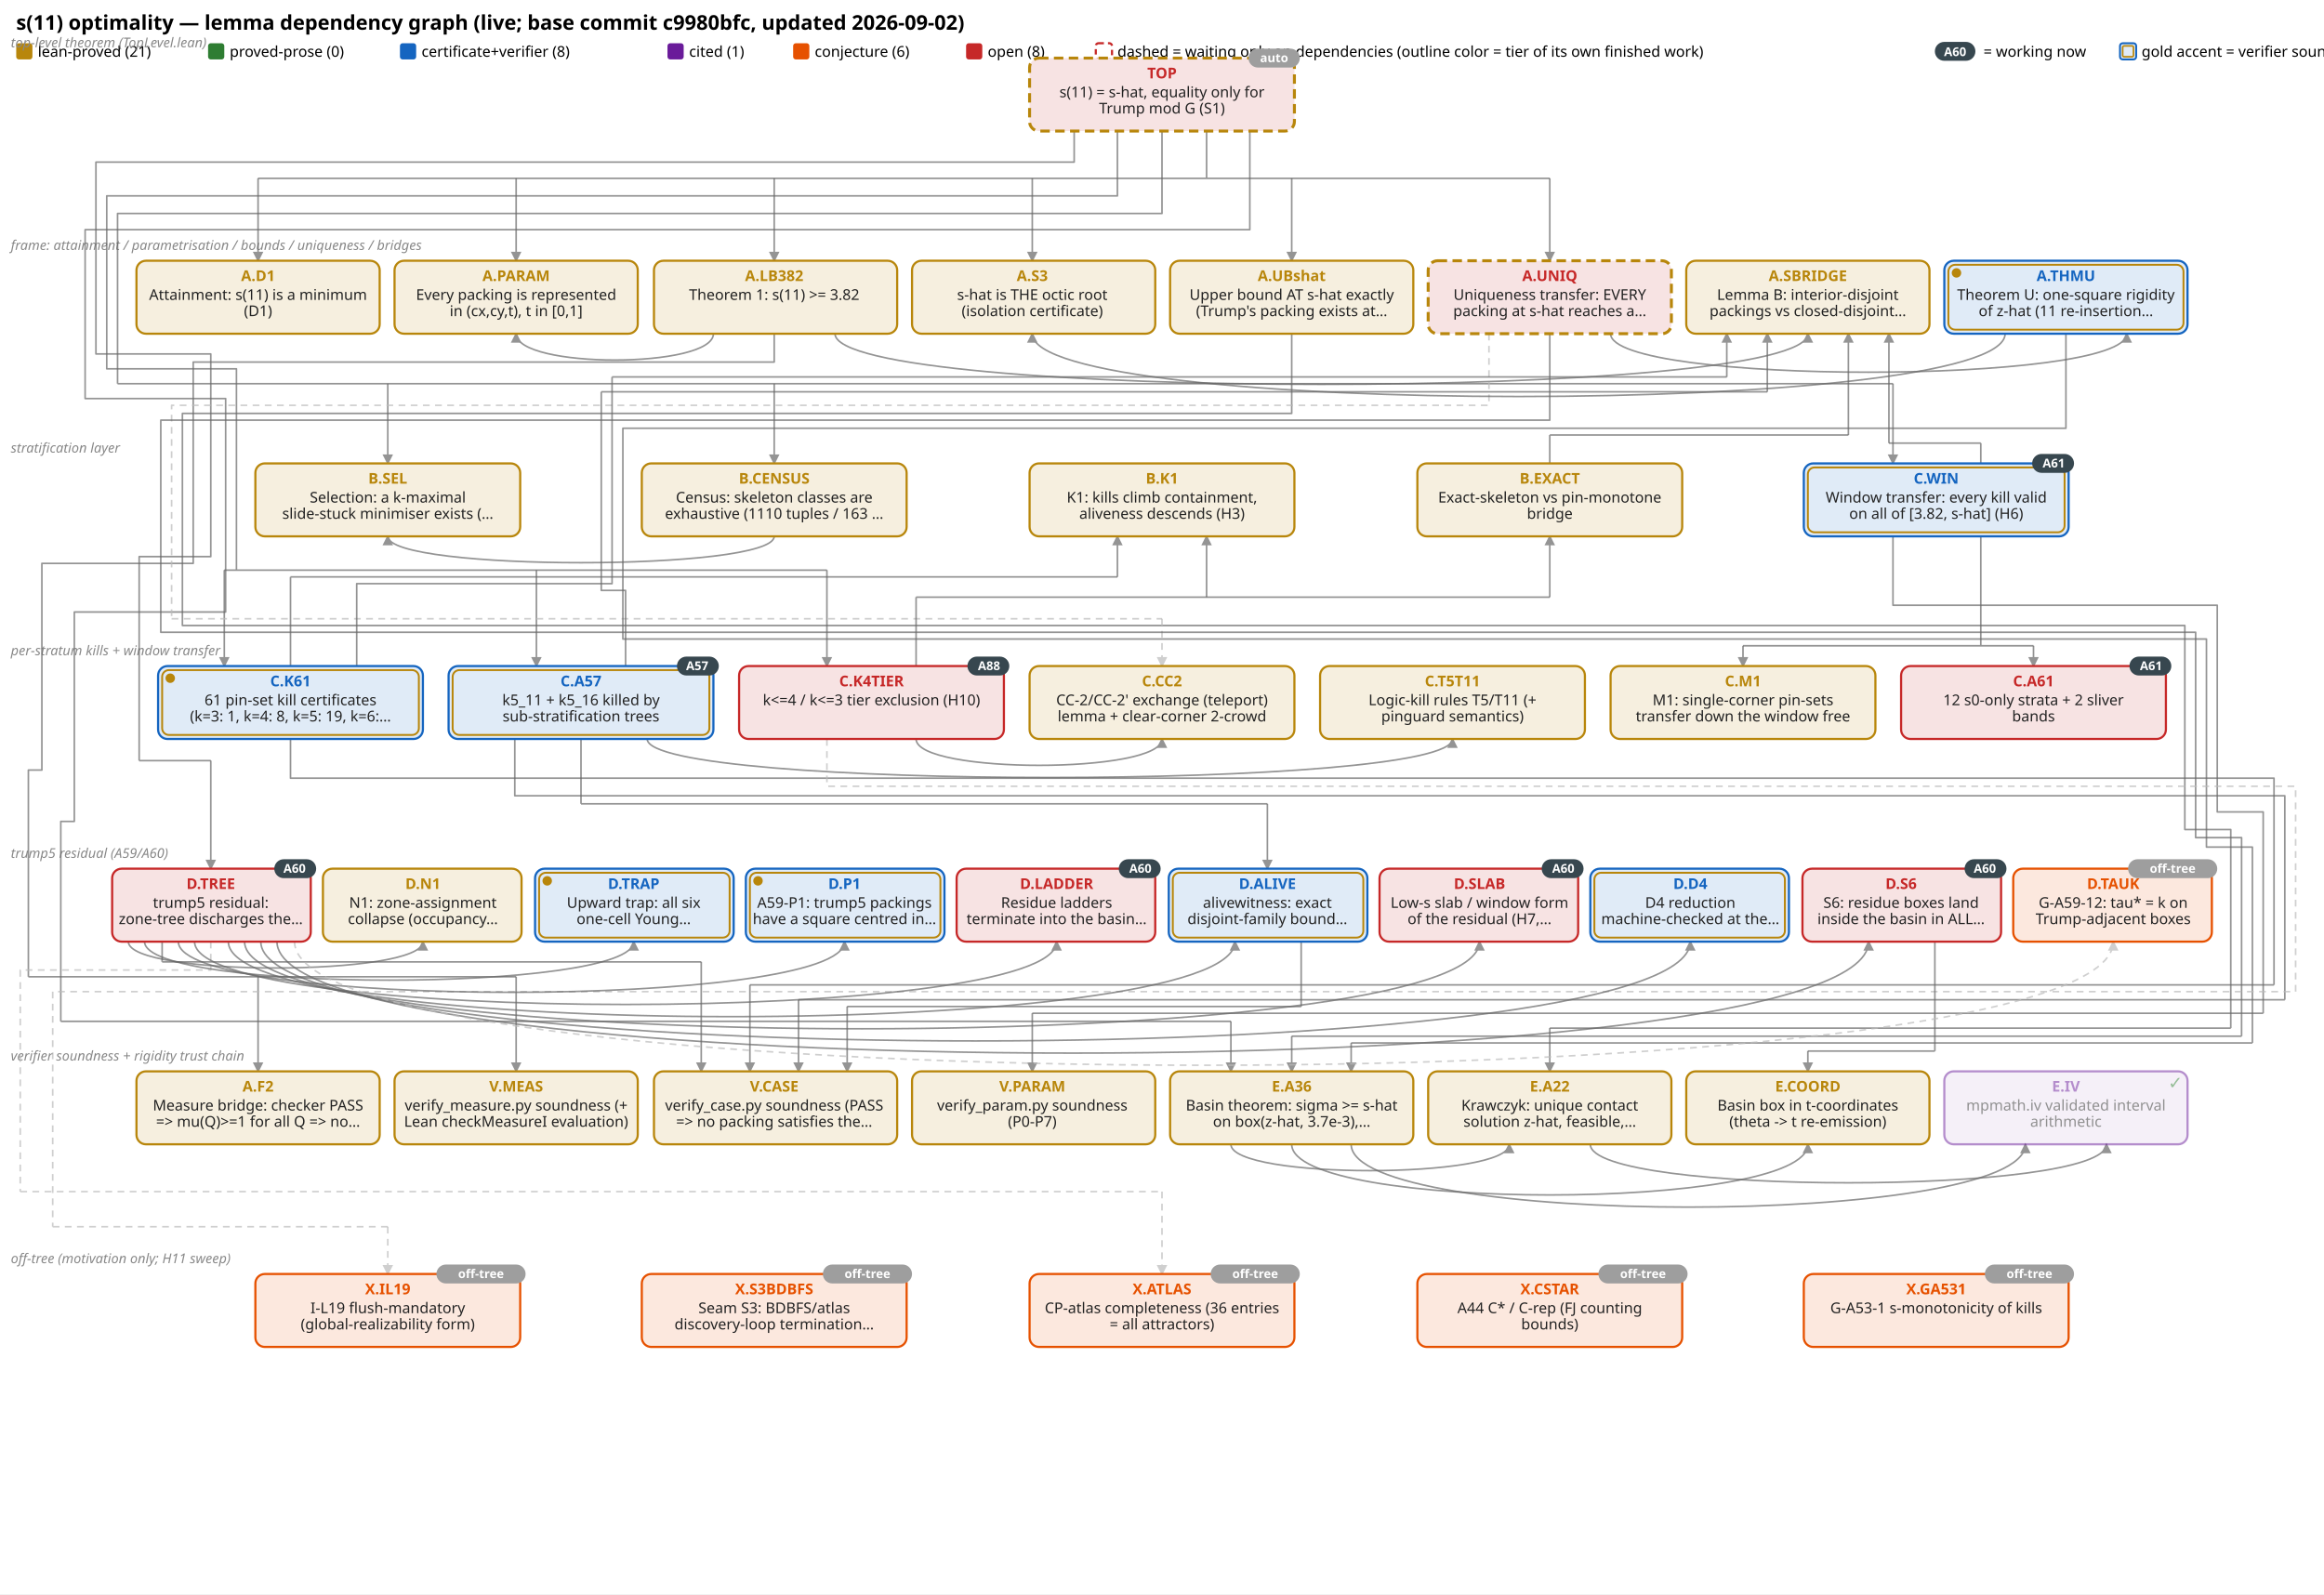
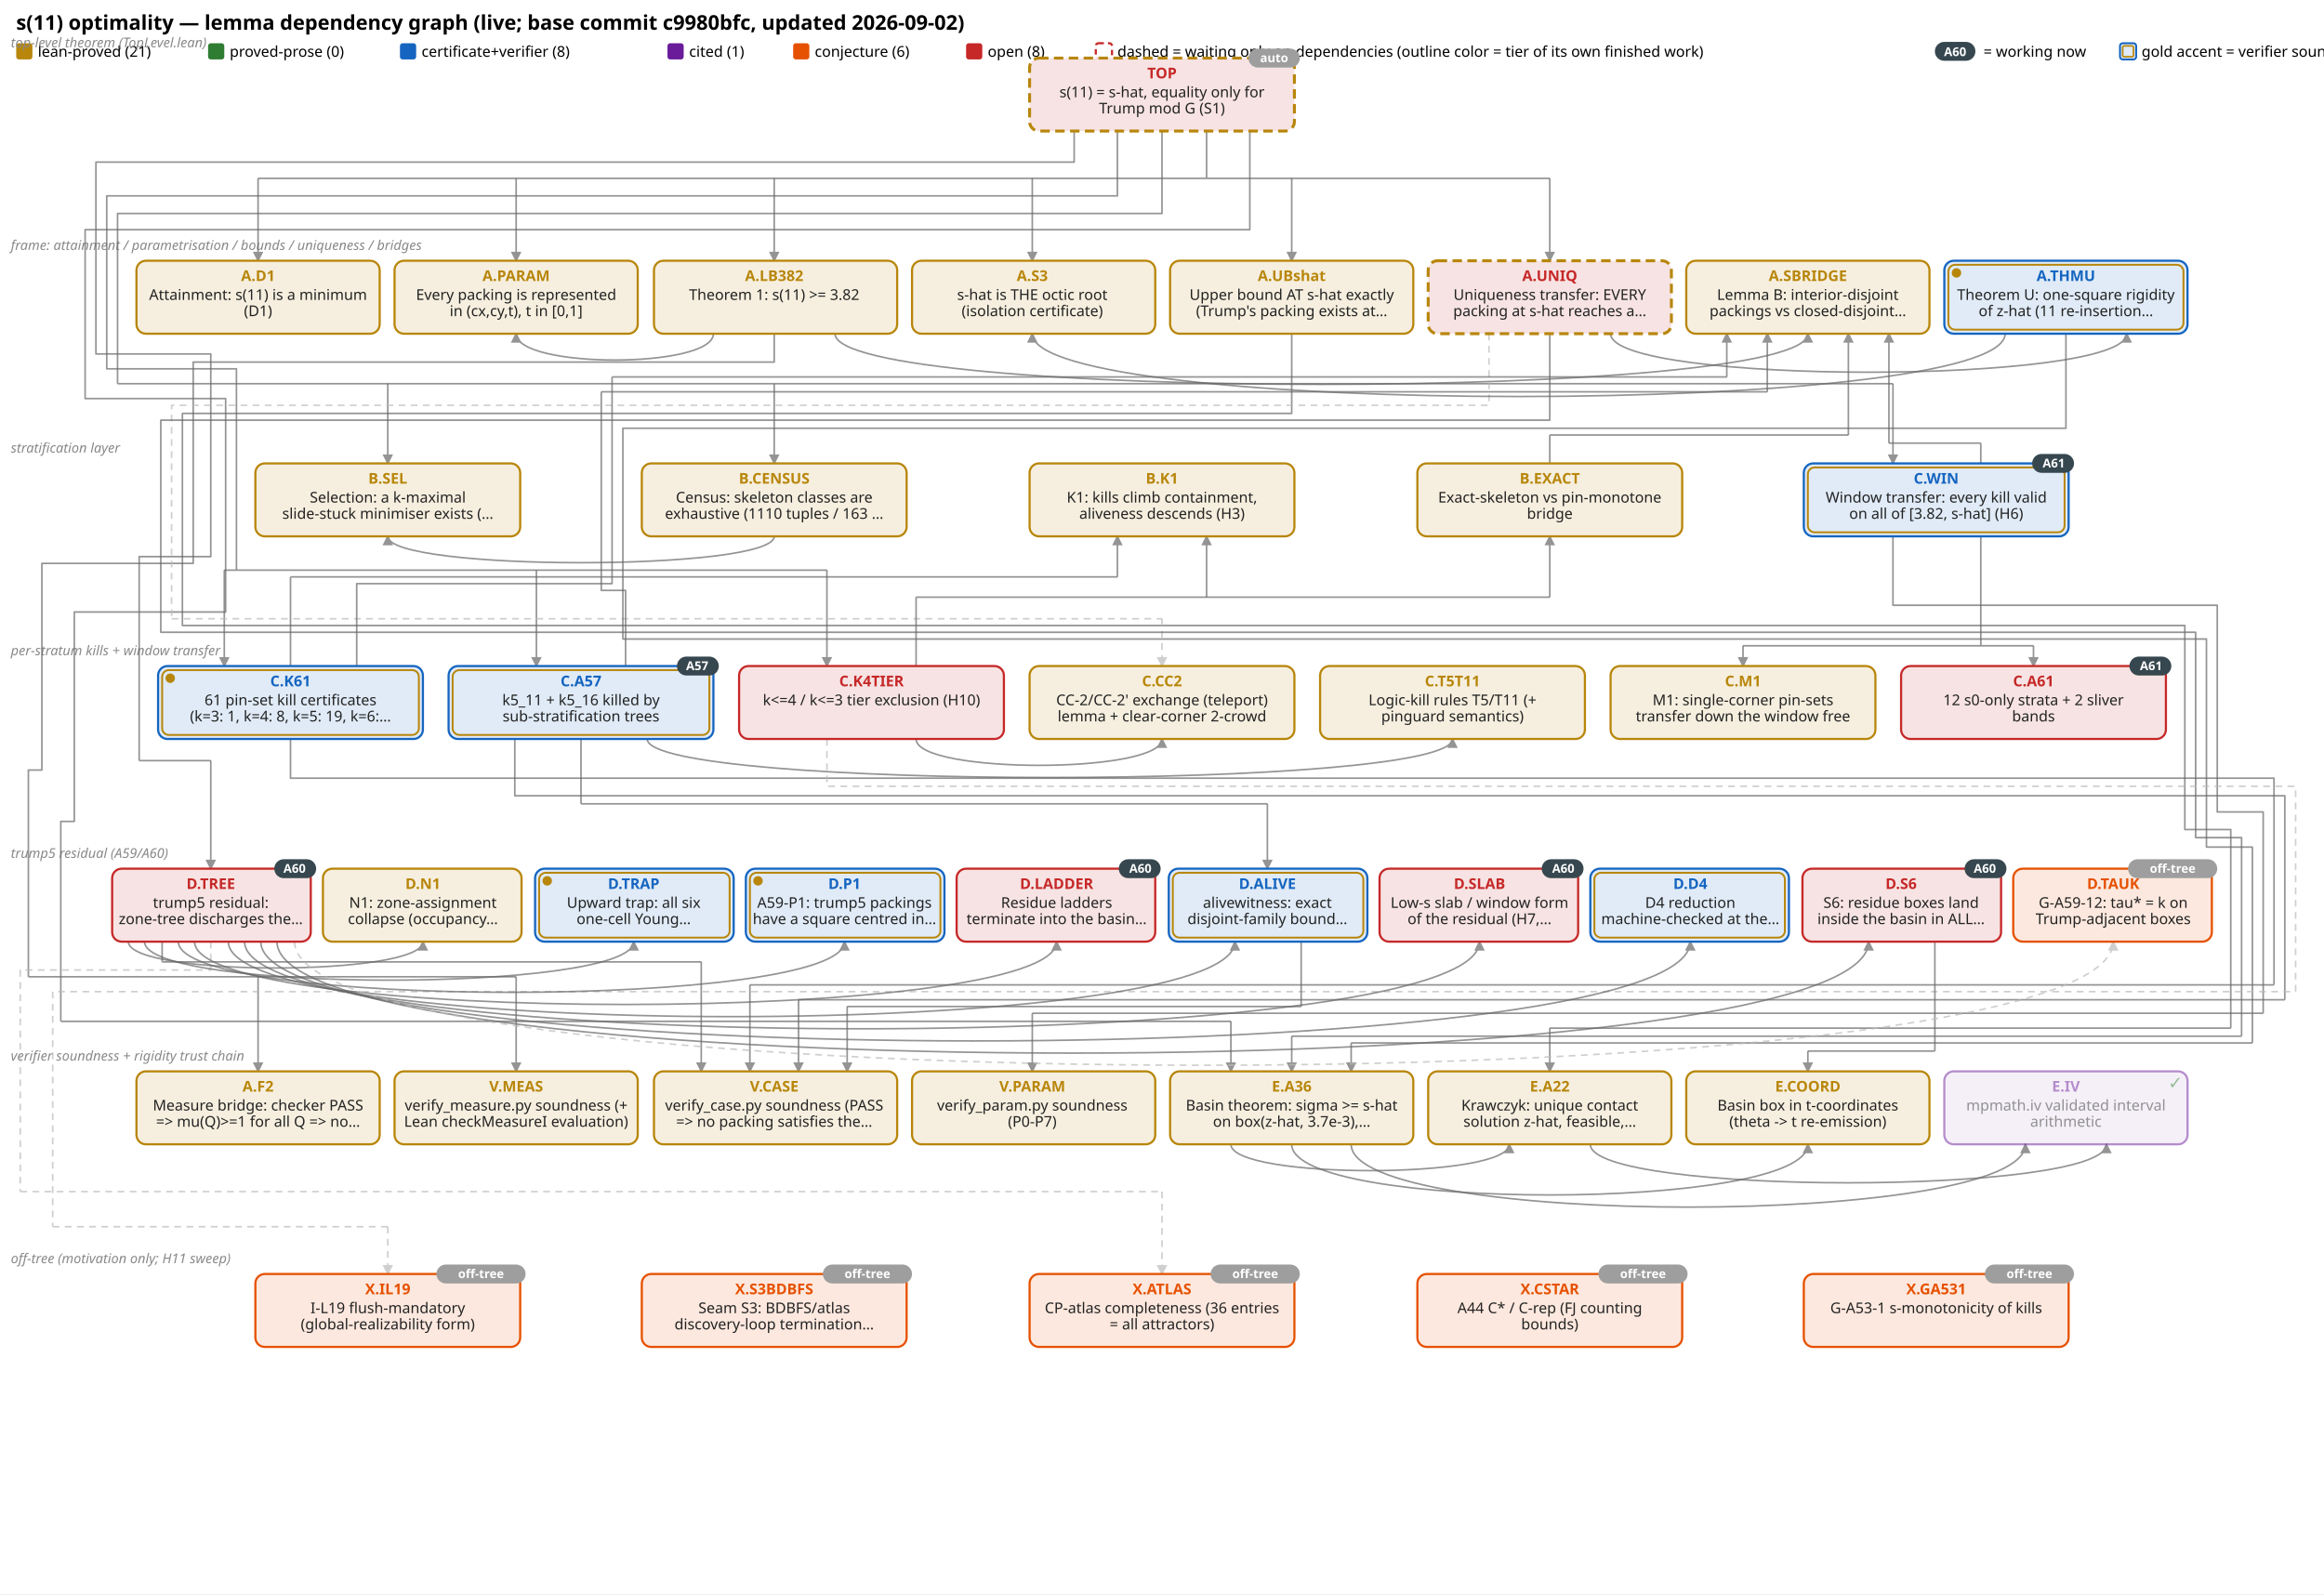
<svg xmlns="http://www.w3.org/2000/svg" width="1720" height="1180" font-family="Segoe UI, sans-serif" font-size="11">
  <defs>
    <marker id="arr" viewBox="0 0 10 10" refX="8.5" refY="5" markerWidth="6.5" markerHeight="6.5" orient="auto-start-reverse">
      <path d="M0,0 L10,5 L0,10 z" fill="#666" />
    </marker>
    <marker id="arrm" viewBox="0 0 10 10" refX="8.5" refY="5" markerWidth="6.5" markerHeight="6.5" orient="auto-start-reverse">
      <path d="M0,0 L10,5 L0,10 z" fill="#bbb" />
    </marker>
  </defs>
  <rect width="1720" height="1180" fill="white" />
  <text x="12" y="22" font-size="15" font-weight="bold">s(11) optimality — lemma dependency graph (live; base commit c9980bfc, updated 2026-09-02)</text>
  <rect x="12" y="32" width="12" height="12" fill="#b8860b" rx="2" />
  <text x="28" y="42">lean-proved (21)</text>
  <rect x="154" y="32" width="12" height="12" fill="#2e7d32" rx="2" />
  <text x="170" y="42">proved-prose (0)</text>
  <rect x="296" y="32" width="12" height="12" fill="#1565c0" rx="2" />
  <text x="312" y="42">certificate+verifier (8)</text>
  <rect x="494" y="32" width="12" height="12" fill="#6a1b9a" rx="2" />
  <text x="510" y="42">cited (1)</text>
  <rect x="587" y="32" width="12" height="12" fill="#e65100" rx="2" />
  <text x="603" y="42">conjecture (6)</text>
  <rect x="715" y="32" width="12" height="12" fill="#c62828" rx="2" />
  <text x="731" y="42">open (8)</text>
  <rect x="811" y="32" width="12" height="12" fill="none" stroke="#c62828" stroke-width="1.6" stroke-dasharray="4,3" rx="2" />
  <text x="827" y="42">dashed = waiting only on dependencies (outline color = tier of its own finished work)</text>
  <rect x="1432" y="31" width="30" height="14" rx="7" fill="#37474f" />
  <text x="1447" y="41.5" text-anchor="middle" fill="white" font-size="9" font-weight="bold">A60</text>
  <text x="1468" y="42">= working now</text>
  <rect x="1569" y="32" width="12" height="12" fill="#1565c0" fill-opacity="0.13" stroke="#1565c0" stroke-width="1.4" rx="2" />
  <rect x="1571" y="34" width="8" height="8" fill="none" stroke="#b8860b" stroke-width="1.2" rx="1" />
  <text x="1585" y="42">gold accent = verifier soundness Lean-proved · hover for details</text>
  <text x="8" y="35.0" font-size="10" fill="#888" font-style="italic">top-level theorem (TopLevel.lean)</text>
  <text x="8" y="185.0" font-size="10" fill="#888" font-style="italic">frame: attainment / parametrisation / bounds / uniqueness / bridges</text>
  <text x="8" y="335.0" font-size="10" fill="#888" font-style="italic">stratification layer</text>
  <text x="8" y="485.0" font-size="10" fill="#888" font-style="italic">per-stratum kills + window transfer</text>
  <text x="8" y="635.0" font-size="10" fill="#888" font-style="italic">trump5 residual (A59/A60)</text>
  <text x="8" y="785.0" font-size="10" fill="#888" font-style="italic">verifier soundness + rigidity trust chain</text>
  <text x="8" y="935.0" font-size="10" fill="#888" font-style="italic">off-tree (motivation only; H11 sweep)</text>
  <g>
    <path d="M 893 97 L 893 132 M 191 132 L 1147 132" fill="none" stroke="#666" stroke-width="1.2" opacity="0.7" stroke-linejoin="round" />
    <path d="M 191 132 L 191 193" fill="none" stroke="#666" stroke-width="1.2" opacity="0.7" marker-end="url(#arr)" />
    <path d="M 382 132 L 382 193" fill="none" stroke="#666" stroke-width="1.2" opacity="0.7" marker-end="url(#arr)" />
    <path d="M 573 132 L 573 193" fill="none" stroke="#666" stroke-width="1.2" opacity="0.7" marker-end="url(#arr)" />
    <path d="M 764 132 L 764 193" fill="none" stroke="#666" stroke-width="1.2" opacity="0.7" marker-end="url(#arr)" />
    <path d="M 956 132 L 956 193" fill="none" stroke="#666" stroke-width="1.2" opacity="0.7" marker-end="url(#arr)" />
    <path d="M 1147 132 L 1147 193" fill="none" stroke="#666" stroke-width="1.2" opacity="0.7" marker-end="url(#arr)" />
  </g>
  <g>
    <path d="M 860 97 L 860 158 L 87 158 L 87 284 M 87 284 L 1401 284" fill="none" stroke="#666" stroke-width="1.2" opacity="0.7" stroke-linejoin="round" />
    <path d="M 287 284 L 287 343" fill="none" stroke="#666" stroke-width="1.2" opacity="0.7" marker-end="url(#arr)" />
    <path d="M 573 284 L 573 343" fill="none" stroke="#666" stroke-width="1.2" opacity="0.7" marker-end="url(#arr)" />
    <path d="M 1401 284 L 1401 343" fill="none" stroke="#666" stroke-width="1.2" opacity="0.7" marker-end="url(#arr)" />
  </g>
  <g>
    <path d="M 827 97 L 827 145 L 79 145 L 79 273 L 175 273 L 175 422 M 166 422 L 612 422" fill="none" stroke="#666" stroke-width="1.2" opacity="0.7" stroke-linejoin="round" />
    <path d="M 166 422 L 166 493" fill="none" stroke="#666" stroke-width="1.2" opacity="0.7" marker-end="url(#arr)" />
    <path d="M 397 422 L 397 493" fill="none" stroke="#666" stroke-width="1.2" opacity="0.7" marker-end="url(#arr)" />
    <path d="M 612 422 L 612 493" fill="none" stroke="#666" stroke-width="1.2" opacity="0.7" marker-end="url(#arr)" />
  </g>
  <g>
    <path d="M 795 97 L 795 120 L 71 120 L 71 262 L 156 262 L 156 412 L 103 412 L 103 563 M 103 563 L 156 563" fill="none" stroke="#666" stroke-width="1.2" opacity="0.7" stroke-linejoin="round" />
    <path d="M 156 563 L 156 643" fill="none" stroke="#666" stroke-width="1.2" opacity="0.7" marker-end="url(#arr)" />
  </g>
  <g>
    <path d="M 925 97 L 925 170 L 63 170 L 63 295 L 167 295 L 167 453 L 55 453 L 55 608 L 45 608 L 45 756 M 45 756 L 911 756" fill="none" stroke="#666" stroke-width="1.2" opacity="0.7" stroke-linejoin="round" />
    <path d="M 911 756 L 911 793" fill="none" stroke="#666" stroke-width="1.2" opacity="0.7" marker-end="url(#arr)" />
  </g>
  <g>
    <path d="M 573 247 L 573 268 L 143 268 L 143 417 L 31 417 L 31 570 L 21 570 L 21 723 M 21 723 L 382 723" fill="none" stroke="#666" stroke-width="1.2" opacity="0.7" stroke-linejoin="round" />
    <path d="M 191 723 L 191 793" fill="none" stroke="#666" stroke-width="1.2" opacity="0.7" marker-end="url(#arr)" />
    <path d="M 382 723 L 382 793" fill="none" stroke="#666" stroke-width="1.2" opacity="0.7" marker-end="url(#arr)" />
  </g>
  <g>
    <path d="M 956 247 L 956 306 L 135 306 L 135 463 L 1617 463 L 1617 614 L 1651 614 L 1651 761 M 1147 761 L 1651 761" fill="none" stroke="#666" stroke-width="1.2" opacity="0.7" stroke-linejoin="round" />
    <path d="M 1147 761 L 1147 793" fill="none" stroke="#666" stroke-width="1.2" opacity="0.7" marker-end="url(#arr)" />
  </g>
  <g>
    <path d="M 1102 247 L 1102 300 L 127 300 L 127 458 M 127 458 L 860 458" fill="none" stroke="#bbb" stroke-width="1.2" stroke-dasharray="5,4" opacity="0.7" stroke-linejoin="round" />
    <path d="M 860 458 L 860 493" fill="none" stroke="#bbb" stroke-width="1.2" stroke-dasharray="5,4" opacity="0.7" marker-end="url(#arrm)" />
  </g>
  <g>
    <path d="M 1147 247 L 1147 311 L 119 311 L 119 468 L 1625 468 L 1625 620 L 1659 620 L 1659 767 M 956 767 L 1659 767" fill="none" stroke="#666" stroke-width="1.2" opacity="0.7" stroke-linejoin="round" />
    <path d="M 956 767 L 956 793" fill="none" stroke="#666" stroke-width="1.2" opacity="0.7" marker-end="url(#arr)" />
  </g>
  <g>
    <path d="M 1529 247 L 1529 317 L 461 317 L 461 473 L 1633 473 L 1633 627 L 1667 627 L 1667 772 M 1000 772 L 1667 772" fill="none" stroke="#666" stroke-width="1.2" opacity="0.7" stroke-linejoin="round" />
    <path d="M 1000 772 L 1000 793" fill="none" stroke="#666" stroke-width="1.2" opacity="0.7" marker-end="url(#arr)" />
  </g>
  <g>
    <path d="M 1147 343 L 1147 322 M 1147 322 L 1368 322" fill="none" stroke="#666" stroke-width="1.2" opacity="0.7" stroke-linejoin="round" />
    <path d="M 1368 322 L 1368 247" fill="none" stroke="#666" stroke-width="1.2" opacity="0.7" marker-end="url(#arr)" />
  </g>
  <g>
    <path d="M 1466 397 L 1466 478 M 1290 478 L 1505 478" fill="none" stroke="#666" stroke-width="1.2" opacity="0.7" stroke-linejoin="round" />
    <path d="M 1290 478 L 1290 493" fill="none" stroke="#666" stroke-width="1.2" opacity="0.7" marker-end="url(#arr)" />
    <path d="M 1505 478 L 1505 493" fill="none" stroke="#666" stroke-width="1.2" opacity="0.7" marker-end="url(#arr)" />
  </g>
  <g>
    <path d="M 1401 397 L 1401 448 L 1641 448 L 1641 601 L 1675 601 L 1675 750 M 764 750 L 1675 750" fill="none" stroke="#666" stroke-width="1.2" opacity="0.7" stroke-linejoin="round" />
    <path d="M 764 750 L 764 793" fill="none" stroke="#666" stroke-width="1.2" opacity="0.7" marker-end="url(#arr)" />
  </g>
  <g>
    <path d="M 1466 343 L 1466 328 M 1398 328 L 1466 328" fill="none" stroke="#666" stroke-width="1.2" opacity="0.7" stroke-linejoin="round" />
    <path d="M 1398 328 L 1398 247" fill="none" stroke="#666" stroke-width="1.2" opacity="0.7" marker-end="url(#arr)" />
  </g>
  <g>
    <path d="M 215 547 L 215 576 L 1683 576 L 1683 729 M 555 729 L 1683 729" fill="none" stroke="#666" stroke-width="1.2" opacity="0.7" stroke-linejoin="round" />
    <path d="M 555 729 L 555 793" fill="none" stroke="#666" stroke-width="1.2" opacity="0.7" marker-end="url(#arr)" />
  </g>
  <g>
    <path d="M 215 493 L 215 427 M 215 427 L 827 427" fill="none" stroke="#666" stroke-width="1.2" opacity="0.7" stroke-linejoin="round" />
    <path d="M 827 427 L 827 397" fill="none" stroke="#666" stroke-width="1.2" opacity="0.7" marker-end="url(#arr)" />
  </g>
  <g>
    <path d="M 264 493 L 264 432 L 453 432 L 453 279 M 453 279 L 1278 279" fill="none" stroke="#666" stroke-width="1.2" opacity="0.7" stroke-linejoin="round" />
    <path d="M 1278 279 L 1278 247" fill="none" stroke="#666" stroke-width="1.2" opacity="0.7" marker-end="url(#arr)" />
  </g>
  <g>
    <path d="M 381 547 L 381 589 L 1691 589 L 1691 740 M 591 740 L 1691 740" fill="none" stroke="#666" stroke-width="1.2" opacity="0.7" stroke-linejoin="round" />
    <path d="M 591 740 L 591 793" fill="none" stroke="#666" stroke-width="1.2" opacity="0.7" marker-end="url(#arr)" />
  </g>
  <g>
    <path d="M 430 547 L 430 595 M 430 595 L 938 595" fill="none" stroke="#666" stroke-width="1.2" opacity="0.7" stroke-linejoin="round" />
    <path d="M 938 595 L 938 643" fill="none" stroke="#666" stroke-width="1.2" opacity="0.7" marker-end="url(#arr)" />
  </g>
  <g>
    <path d="M 463 493 L 463 437 L 445 437 L 445 290 M 445 290 L 1308 290" fill="none" stroke="#666" stroke-width="1.2" opacity="0.7" stroke-linejoin="round" />
    <path d="M 1308 290 L 1308 247" fill="none" stroke="#666" stroke-width="1.2" opacity="0.7" marker-end="url(#arr)" />
  </g>
  <g>
    <path d="M 678 493 L 678 442 M 678 442 L 1147 442" fill="none" stroke="#666" stroke-width="1.2" opacity="0.7" stroke-linejoin="round" />
    <path d="M 893 442 L 893 397" fill="none" stroke="#666" stroke-width="1.2" opacity="0.7" marker-end="url(#arr)" />
    <path d="M 1147 442 L 1147 397" fill="none" stroke="#666" stroke-width="1.2" opacity="0.7" marker-end="url(#arr)" />
  </g>
  <g>
    <path d="M 612 547 L 612 582 L 1699 582 L 1699 734 L 39 734 L 39 908 M 39 908 L 287 908" fill="none" stroke="#bbb" stroke-width="1.2" stroke-dasharray="5,4" opacity="0.7" stroke-linejoin="round" />
    <path d="M 287 908 L 287 943" fill="none" stroke="#bbb" stroke-width="1.2" stroke-dasharray="5,4" opacity="0.7" marker-end="url(#arrm)" />
  </g>
  <g>
    <path d="M 120 697 L 120 712 M 120 712 L 519 712" fill="none" stroke="#666" stroke-width="1.2" opacity="0.7" stroke-linejoin="round" />
    <path d="M 519 712 L 519 793" fill="none" stroke="#666" stroke-width="1.2" opacity="0.7" marker-end="url(#arr)" />
  </g>
  <g>
    <path d="M 156 697 L 156 718 L 15 718 L 15 882 M 15 882 L 860 882" fill="none" stroke="#bbb" stroke-width="1.2" stroke-dasharray="5,4" opacity="0.7" stroke-linejoin="round" />
    <path d="M 860 882 L 860 943" fill="none" stroke="#bbb" stroke-width="1.2" stroke-dasharray="5,4" opacity="0.7" marker-end="url(#arrm)" />
  </g>
  <g>
    <path d="M 963 697 L 963 745 M 627 745 L 963 745" fill="none" stroke="#666" stroke-width="1.2" opacity="0.7" stroke-linejoin="round" />
    <path d="M 627 745 L 627 793" fill="none" stroke="#666" stroke-width="1.2" opacity="0.7" marker-end="url(#arr)" />
  </g>
  <g>
    <path d="M 1432 697 L 1432 778 M 1338 778 L 1432 778" fill="none" stroke="#666" stroke-width="1.2" opacity="0.7" stroke-linejoin="round" />
    <path d="M 1338 778 L 1338 793" fill="none" stroke="#666" stroke-width="1.2" opacity="0.7" marker-end="url(#arr)" />
  </g>
  <g>
    <path d="M 528 247 C 528 273 382 273 382 247" fill="none" stroke="#666" stroke-width="1.2" opacity="0.7" marker-end="url(#arr)" />
  </g>
  <g>
    <path d="M 573 397 C 573 423 287 423 287 397" fill="none" stroke="#666" stroke-width="1.2" opacity="0.7" marker-end="url(#arr)" />
  </g>
  <g>
    <path d="M 479 547 C 479 585 1075 585 1075 547" fill="none" stroke="#666" stroke-width="1.2" opacity="0.7" marker-end="url(#arr)" />
  </g>
  <g>
    <path d="M 678 547 C 678 573 860 573 860 547" fill="none" stroke="#666" stroke-width="1.2" opacity="0.7" marker-end="url(#arr)" />
  </g>
  <g>
    <path d="M 95 697 C 95 723 313 723 313 697" fill="none" stroke="#666" stroke-width="1.2" opacity="0.7" marker-end="url(#arr)" />
  </g>
  <g>
    <path d="M 107 697 C 107 735 469 735 469 697" fill="none" stroke="#666" stroke-width="1.2" opacity="0.7" marker-end="url(#arr)" />
  </g>
  <g>
    <path d="M 132 697 C 132 747 625 747 625 697" fill="none" stroke="#666" stroke-width="1.2" opacity="0.7" marker-end="url(#arr)" />
  </g>
  <g>
    <path d="M 144 697 C 144 759 782 759 782 697" fill="none" stroke="#666" stroke-width="1.2" opacity="0.7" marker-end="url(#arr)" />
  </g>
  <g>
    <path d="M 169 697 C 169 771 914 771 914 697" fill="none" stroke="#666" stroke-width="1.2" opacity="0.7" marker-end="url(#arr)" />
  </g>
  <g>
    <path d="M 181 697 C 181 783 1095 783 1095 697" fill="none" stroke="#666" stroke-width="1.2" opacity="0.7" marker-end="url(#arr)" />
  </g>
  <g>
    <path d="M 193 697 C 193 795 1251 795 1251 697" fill="none" stroke="#666" stroke-width="1.2" opacity="0.7" marker-end="url(#arr)" />
  </g>
  <g>
    <path d="M 205 697 C 205 807 1383 807 1383 697" fill="none" stroke="#666" stroke-width="1.2" opacity="0.7" marker-end="url(#arr)" />
  </g>
  <g>
    <path d="M 218 697 C 218 819 1564 819 1564 697" fill="none" stroke="#bbb" stroke-width="1.2" stroke-dasharray="5,4" opacity="0.7" marker-end="url(#arrm)" />
  </g>
  <g>
    <path d="M 911 847 C 911 873 1117 873 1117 847" fill="none" stroke="#666" stroke-width="1.2" opacity="0.7" marker-end="url(#arr)" />
  </g>
  <g>
    <path d="M 1000 847 C 1000 909 1499 909 1499 847" fill="none" stroke="#666" stroke-width="1.2" opacity="0.7" marker-end="url(#arr)" />
  </g>
  <g>
    <path d="M 956 847 C 956 897 1338 897 1338 847" fill="none" stroke="#666" stroke-width="1.2" opacity="0.7" marker-end="url(#arr)" />
  </g>
  <g>
    <path d="M 1177 847 C 1177 885 1559 885 1559 847" fill="none" stroke="#666" stroke-width="1.2" opacity="0.7" marker-end="url(#arr)" />
  </g>
  <g>
    <path d="M 618 247 C 618 297 1338 297 1338 247" fill="none" stroke="#666" stroke-width="1.2" opacity="0.7" marker-end="url(#arr)" />
  </g>
  <g>
    <path d="M 1192 247 C 1192 285 1574 285 1574 247" fill="none" stroke="#666" stroke-width="1.2" opacity="0.7" marker-end="url(#arr)" />
  </g>
  <g>
    <path d="M 1484 247 C 1484 309 764 309 764 247" fill="none" stroke="#666" stroke-width="1.2" opacity="0.7" marker-end="url(#arr)" />
  </g>
  <g>
    <rect x="762" y="43" width="196" height="54" rx="7" fill="white" />
    <rect x="762" y="43" width="196" height="54" rx="7" fill="#c62828" fill-opacity="0.13" stroke="#b8860b" stroke-width="2.2" stroke-dasharray="7,4" />
    <text x="860" y="58" text-anchor="middle" font-weight="bold" fill="#c62828">TOP</text>
    <text x="860" y="72" text-anchor="middle" fill="#222">s(11) = s-hat, equality only for</text>
    <text x="860" y="84" text-anchor="middle" fill="#222">Trump mod G (S1)</text>
    <rect x="924" y="36" width="38" height="14" rx="7" fill="#9e9e9e" />
    <text x="943" y="46" text-anchor="middle" fill="white" font-size="9" font-weight="bold">auto</text>
  </g>
  <g>
    <rect x="101" y="193" width="180" height="54" rx="7" fill="white" />
    <rect x="101" y="193" width="180" height="54" rx="7" fill="#b8860b" fill-opacity="0.13" stroke="#b8860b" stroke-width="1.6" />
    <text x="191" y="208" text-anchor="middle" font-weight="bold" fill="#b8860b">A.D1</text>
    <text x="191" y="222" text-anchor="middle" fill="#222">Attainment: s(11) is a minimum</text>
    <text x="191" y="234" text-anchor="middle" fill="#222">(D1)</text>
  </g>
  <g>
    <rect x="292" y="193" width="180" height="54" rx="7" fill="white" />
    <rect x="292" y="193" width="180" height="54" rx="7" fill="#b8860b" fill-opacity="0.13" stroke="#b8860b" stroke-width="1.6" />
    <text x="382" y="208" text-anchor="middle" font-weight="bold" fill="#b8860b">A.PARAM</text>
    <text x="382" y="222" text-anchor="middle" fill="#222">Every packing is represented</text>
    <text x="382" y="234" text-anchor="middle" fill="#222">in (cx,cy,t), t in [0,1]</text>
  </g>
  <g>
    <rect x="484" y="193" width="180" height="54" rx="7" fill="white" />
    <rect x="484" y="193" width="180" height="54" rx="7" fill="#b8860b" fill-opacity="0.13" stroke="#b8860b" stroke-width="1.6" />
    <text x="573" y="208" text-anchor="middle" font-weight="bold" fill="#b8860b">A.LB382</text>
    <text x="573" y="222" text-anchor="middle" fill="#222">Theorem 1: s(11) &gt;= 3.82</text>
  </g>
  <g>
    <rect x="675" y="193" width="180" height="54" rx="7" fill="white" />
    <rect x="675" y="193" width="180" height="54" rx="7" fill="#b8860b" fill-opacity="0.13" stroke="#b8860b" stroke-width="1.6" />
    <text x="764" y="208" text-anchor="middle" font-weight="bold" fill="#b8860b">A.S3</text>
    <text x="764" y="222" text-anchor="middle" fill="#222">s-hat is THE octic root</text>
    <text x="764" y="234" text-anchor="middle" fill="#222">(isolation certificate)</text>
  </g>
  <g>
    <rect x="866" y="193" width="180" height="54" rx="7" fill="white" />
    <rect x="866" y="193" width="180" height="54" rx="7" fill="#b8860b" fill-opacity="0.13" stroke="#b8860b" stroke-width="1.6" />
    <text x="956" y="208" text-anchor="middle" font-weight="bold" fill="#b8860b">A.UBshat</text>
    <text x="956" y="222" text-anchor="middle" fill="#222">Upper bound AT s-hat exactly</text>
    <text x="956" y="234" text-anchor="middle" fill="#222">(Trump's packing exists at…</text>
  </g>
  <g>
    <rect x="1057" y="193" width="180" height="54" rx="7" fill="white" />
    <rect x="1057" y="193" width="180" height="54" rx="7" fill="#c62828" fill-opacity="0.13" stroke="#b8860b" stroke-width="2.2" stroke-dasharray="7,4" />
    <text x="1147" y="208" text-anchor="middle" font-weight="bold" fill="#c62828">A.UNIQ</text>
    <text x="1147" y="222" text-anchor="middle" fill="#222">Uniqueness transfer: EVERY</text>
    <text x="1147" y="234" text-anchor="middle" fill="#222">packing at s-hat reaches a…</text>
  </g>
  <g>
    <rect x="1248" y="193" width="180" height="54" rx="7" fill="white" />
    <rect x="1248" y="193" width="180" height="54" rx="7" fill="#b8860b" fill-opacity="0.13" stroke="#b8860b" stroke-width="1.6" />
    <text x="1338" y="208" text-anchor="middle" font-weight="bold" fill="#b8860b">A.SBRIDGE</text>
    <text x="1338" y="222" text-anchor="middle" fill="#222">Lemma B: interior-disjoint</text>
    <text x="1338" y="234" text-anchor="middle" fill="#222">packings vs closed-disjoint…</text>
  </g>
  <g>
    <rect x="1439" y="193" width="180" height="54" rx="7" fill="white" />
    <rect x="1439" y="193" width="180" height="54" rx="7" fill="#1565c0" fill-opacity="0.13" stroke="#1565c0" stroke-width="1.6" />
    <rect x="1442" y="196" width="174" height="48" rx="5" fill="none" stroke="#b8860b" stroke-width="1.4" />
    <circle cx="1448" cy="202" r="3.5" fill="#b8860b" />
    <text x="1529" y="208" text-anchor="middle" font-weight="bold" fill="#1565c0">A.THMU</text>
    <text x="1529" y="222" text-anchor="middle" fill="#222">Theorem U: one-square rigidity</text>
    <text x="1529" y="234" text-anchor="middle" fill="#222">of z-hat (11 re-insertion…</text>
  </g>
  <g>
    <rect x="189" y="343" width="196" height="54" rx="7" fill="white" />
    <rect x="189" y="343" width="196" height="54" rx="7" fill="#b8860b" fill-opacity="0.13" stroke="#b8860b" stroke-width="1.6" />
    <text x="287" y="358" text-anchor="middle" font-weight="bold" fill="#b8860b">B.SEL</text>
    <text x="287" y="372" text-anchor="middle" fill="#222">Selection: a k-maximal</text>
    <text x="287" y="384" text-anchor="middle" fill="#222">slide-stuck minimiser exists (…</text>
  </g>
  <g>
    <rect x="475" y="343" width="196" height="54" rx="7" fill="white" />
    <rect x="475" y="343" width="196" height="54" rx="7" fill="#b8860b" fill-opacity="0.13" stroke="#b8860b" stroke-width="1.6" />
    <text x="573" y="358" text-anchor="middle" font-weight="bold" fill="#b8860b">B.CENSUS</text>
    <text x="573" y="372" text-anchor="middle" fill="#222">Census: skeleton classes are</text>
    <text x="573" y="384" text-anchor="middle" fill="#222">exhaustive (1110 tuples / 163 …</text>
  </g>
  <g>
    <rect x="762" y="343" width="196" height="54" rx="7" fill="white" />
    <rect x="762" y="343" width="196" height="54" rx="7" fill="#b8860b" fill-opacity="0.13" stroke="#b8860b" stroke-width="1.6" />
    <text x="860" y="358" text-anchor="middle" font-weight="bold" fill="#b8860b">B.K1</text>
    <text x="860" y="372" text-anchor="middle" fill="#222">K1: kills climb containment,</text>
    <text x="860" y="384" text-anchor="middle" fill="#222">aliveness descends (H3)</text>
  </g>
  <g>
    <rect x="1049" y="343" width="196" height="54" rx="7" fill="white" />
    <rect x="1049" y="343" width="196" height="54" rx="7" fill="#b8860b" fill-opacity="0.13" stroke="#b8860b" stroke-width="1.6" />
    <text x="1147" y="358" text-anchor="middle" font-weight="bold" fill="#b8860b">B.EXACT</text>
    <text x="1147" y="372" text-anchor="middle" fill="#222">Exact-skeleton vs pin-monotone</text>
    <text x="1147" y="384" text-anchor="middle" fill="#222">bridge</text>
  </g>
  <g>
    <rect x="1335" y="343" width="196" height="54" rx="7" fill="white" />
    <rect x="1335" y="343" width="196" height="54" rx="7" fill="#1565c0" fill-opacity="0.13" stroke="#1565c0" stroke-width="1.6" />
    <rect x="1338" y="346" width="190" height="48" rx="5" fill="none" stroke="#b8860b" stroke-width="1.4" />
    <text x="1433" y="358" text-anchor="middle" font-weight="bold" fill="#1565c0">C.WIN</text>
    <text x="1433" y="372" text-anchor="middle" fill="#222">Window transfer: every kill valid</text>
    <text x="1433" y="384" text-anchor="middle" fill="#222">on all of [3.82, s-hat] (H6)</text>
    <rect x="1504" y="336" width="31" height="14" rx="7" fill="#37474f" />
    <text x="1520" y="346" text-anchor="middle" fill="white" font-size="9" font-weight="bold">A61</text>
  </g>
  <g>
    <rect x="117" y="493" width="196" height="54" rx="7" fill="white" />
    <rect x="117" y="493" width="196" height="54" rx="7" fill="#1565c0" fill-opacity="0.13" stroke="#1565c0" stroke-width="1.6" />
    <rect x="120" y="496" width="190" height="48" rx="5" fill="none" stroke="#b8860b" stroke-width="1.4" />
    <circle cx="126" cy="502" r="3.5" fill="#b8860b" />
    <text x="215" y="508" text-anchor="middle" font-weight="bold" fill="#1565c0">C.K61</text>
    <text x="215" y="522" text-anchor="middle" fill="#222">61 pin-set kill certificates</text>
    <text x="215" y="534" text-anchor="middle" fill="#222">(k=3: 1, k=4: 8, k=5: 19, k=6:…</text>
  </g>
  <g>
    <rect x="332" y="493" width="196" height="54" rx="7" fill="white" />
    <rect x="332" y="493" width="196" height="54" rx="7" fill="#1565c0" fill-opacity="0.13" stroke="#1565c0" stroke-width="1.6" />
    <rect x="335" y="496" width="190" height="48" rx="5" fill="none" stroke="#b8860b" stroke-width="1.4" />
    <text x="430" y="508" text-anchor="middle" font-weight="bold" fill="#1565c0">C.A57</text>
    <text x="430" y="522" text-anchor="middle" fill="#222">k5_11 + k5_16 killed by</text>
    <text x="430" y="534" text-anchor="middle" fill="#222">sub-stratification trees</text>
    <rect x="501" y="486" width="31" height="14" rx="7" fill="#37474f" />
    <text x="516" y="496" text-anchor="middle" fill="white" font-size="9" font-weight="bold">A57</text>
  </g>
  <g>
    <rect x="547" y="493" width="196" height="54" rx="7" fill="white" />
    <rect x="547" y="493" width="196" height="54" rx="7" fill="#c62828" fill-opacity="0.13" stroke="#c62828" stroke-width="1.6" />
    <text x="645" y="508" text-anchor="middle" font-weight="bold" fill="#c62828">C.K4TIER</text>
    <text x="645" y="522" text-anchor="middle" fill="#222">k&lt;=4 / k&lt;=3 tier exclusion (H10)</text>
-     <rect x="716" y="486" width="31" height="14" rx="7" fill="#37474f" />
-     <text x="732" y="496" text-anchor="middle" fill="white" font-size="9" font-weight="bold">A88</text>
  </g>
  <g>
    <rect x="762" y="493" width="196" height="54" rx="7" fill="white" />
    <rect x="762" y="493" width="196" height="54" rx="7" fill="#b8860b" fill-opacity="0.13" stroke="#b8860b" stroke-width="1.6" />
    <text x="860" y="508" text-anchor="middle" font-weight="bold" fill="#b8860b">C.CC2</text>
    <text x="860" y="522" text-anchor="middle" fill="#222">CC-2/CC-2' exchange (teleport)</text>
    <text x="860" y="534" text-anchor="middle" fill="#222">lemma + clear-corner 2-crowd</text>
  </g>
  <g>
    <rect x="977" y="493" width="196" height="54" rx="7" fill="white" />
    <rect x="977" y="493" width="196" height="54" rx="7" fill="#b8860b" fill-opacity="0.13" stroke="#b8860b" stroke-width="1.6" />
    <text x="1075" y="508" text-anchor="middle" font-weight="bold" fill="#b8860b">C.T5T11</text>
    <text x="1075" y="522" text-anchor="middle" fill="#222">Logic-kill rules T5/T11 (+</text>
    <text x="1075" y="534" text-anchor="middle" fill="#222">pinguard semantics)</text>
  </g>
  <g>
    <rect x="1192" y="493" width="196" height="54" rx="7" fill="white" />
    <rect x="1192" y="493" width="196" height="54" rx="7" fill="#b8860b" fill-opacity="0.13" stroke="#b8860b" stroke-width="1.6" />
    <text x="1290" y="508" text-anchor="middle" font-weight="bold" fill="#b8860b">C.M1</text>
    <text x="1290" y="522" text-anchor="middle" fill="#222">M1: single-corner pin-sets</text>
    <text x="1290" y="534" text-anchor="middle" fill="#222">transfer down the window free</text>
  </g>
  <g>
    <rect x="1407" y="493" width="196" height="54" rx="7" fill="white" />
    <rect x="1407" y="493" width="196" height="54" rx="7" fill="#c62828" fill-opacity="0.13" stroke="#c62828" stroke-width="1.6" />
    <text x="1505" y="508" text-anchor="middle" font-weight="bold" fill="#c62828">C.A61</text>
    <text x="1505" y="522" text-anchor="middle" fill="#222">12 s0-only strata + 2 sliver</text>
    <text x="1505" y="534" text-anchor="middle" fill="#222">bands</text>
    <rect x="1576" y="486" width="31" height="14" rx="7" fill="#37474f" />
    <text x="1592" y="496" text-anchor="middle" fill="white" font-size="9" font-weight="bold">A61</text>
  </g>
  <g>
    <rect x="83" y="643" width="147" height="54" rx="7" fill="white" />
    <rect x="83" y="643" width="147" height="54" rx="7" fill="#c62828" fill-opacity="0.13" stroke="#c62828" stroke-width="1.6" />
    <text x="156" y="658" text-anchor="middle" font-weight="bold" fill="#c62828">D.TREE</text>
    <text x="156" y="672" text-anchor="middle" fill="#222">trump5 residual:</text>
    <text x="156" y="684" text-anchor="middle" fill="#222">zone-tree discharges the…</text>
    <rect x="203" y="636" width="31" height="14" rx="7" fill="#37474f" />
    <text x="218" y="646" text-anchor="middle" fill="white" font-size="9" font-weight="bold">A60</text>
  </g>
  <g>
    <rect x="239" y="643" width="147" height="54" rx="7" fill="white" />
    <rect x="239" y="643" width="147" height="54" rx="7" fill="#b8860b" fill-opacity="0.13" stroke="#b8860b" stroke-width="1.6" />
    <text x="313" y="658" text-anchor="middle" font-weight="bold" fill="#b8860b">D.N1</text>
    <text x="313" y="672" text-anchor="middle" fill="#222">N1: zone-assignment</text>
    <text x="313" y="684" text-anchor="middle" fill="#222">collapse (occupancy…</text>
  </g>
  <g>
    <rect x="396" y="643" width="147" height="54" rx="7" fill="white" />
    <rect x="396" y="643" width="147" height="54" rx="7" fill="#1565c0" fill-opacity="0.13" stroke="#1565c0" stroke-width="1.6" />
    <rect x="399" y="646" width="141" height="48" rx="5" fill="none" stroke="#b8860b" stroke-width="1.4" />
    <circle cx="405" cy="652" r="3.5" fill="#b8860b" />
    <text x="469" y="658" text-anchor="middle" font-weight="bold" fill="#1565c0">D.TRAP</text>
    <text x="469" y="672" text-anchor="middle" fill="#222">Upward trap: all six</text>
    <text x="469" y="684" text-anchor="middle" fill="#222">one-cell Young…</text>
  </g>
  <g>
    <rect x="552" y="643" width="147" height="54" rx="7" fill="white" />
    <rect x="552" y="643" width="147" height="54" rx="7" fill="#1565c0" fill-opacity="0.13" stroke="#1565c0" stroke-width="1.6" />
    <rect x="555" y="646" width="141" height="48" rx="5" fill="none" stroke="#b8860b" stroke-width="1.4" />
    <circle cx="561" cy="652" r="3.5" fill="#b8860b" />
    <text x="625" y="658" text-anchor="middle" font-weight="bold" fill="#1565c0">D.P1</text>
    <text x="625" y="672" text-anchor="middle" fill="#222">A59-P1: trump5 packings</text>
    <text x="625" y="684" text-anchor="middle" fill="#222">have a square centred in…</text>
  </g>
  <g>
    <rect x="708" y="643" width="147" height="54" rx="7" fill="white" />
    <rect x="708" y="643" width="147" height="54" rx="7" fill="#c62828" fill-opacity="0.13" stroke="#c62828" stroke-width="1.6" />
    <text x="782" y="658" text-anchor="middle" font-weight="bold" fill="#c62828">D.LADDER</text>
    <text x="782" y="672" text-anchor="middle" fill="#222">Residue ladders</text>
    <text x="782" y="684" text-anchor="middle" fill="#222">terminate into the basin…</text>
    <rect x="828" y="636" width="31" height="14" rx="7" fill="#37474f" />
    <text x="844" y="646" text-anchor="middle" fill="white" font-size="9" font-weight="bold">A60</text>
  </g>
  <g>
    <rect x="865" y="643" width="147" height="54" rx="7" fill="white" />
    <rect x="865" y="643" width="147" height="54" rx="7" fill="#1565c0" fill-opacity="0.13" stroke="#1565c0" stroke-width="1.6" />
    <rect x="868" y="646" width="141" height="48" rx="5" fill="none" stroke="#b8860b" stroke-width="1.4" />
    <text x="938" y="658" text-anchor="middle" font-weight="bold" fill="#1565c0">D.ALIVE</text>
    <text x="938" y="672" text-anchor="middle" fill="#222">alivewitness: exact</text>
    <text x="938" y="684" text-anchor="middle" fill="#222">disjoint-family bound…</text>
  </g>
  <g>
    <rect x="1021" y="643" width="147" height="54" rx="7" fill="white" />
    <rect x="1021" y="643" width="147" height="54" rx="7" fill="#c62828" fill-opacity="0.13" stroke="#c62828" stroke-width="1.6" />
    <text x="1095" y="658" text-anchor="middle" font-weight="bold" fill="#c62828">D.SLAB</text>
    <text x="1095" y="672" text-anchor="middle" fill="#222">Low-s slab / window form</text>
    <text x="1095" y="684" text-anchor="middle" fill="#222">of the residual (H7,…</text>
    <rect x="1141" y="636" width="31" height="14" rx="7" fill="#37474f" />
    <text x="1157" y="646" text-anchor="middle" fill="white" font-size="9" font-weight="bold">A60</text>
  </g>
  <g>
    <rect x="1177" y="643" width="147" height="54" rx="7" fill="white" />
    <rect x="1177" y="643" width="147" height="54" rx="7" fill="#1565c0" fill-opacity="0.13" stroke="#1565c0" stroke-width="1.6" />
    <rect x="1180" y="646" width="141" height="48" rx="5" fill="none" stroke="#b8860b" stroke-width="1.4" />
    <text x="1251" y="658" text-anchor="middle" font-weight="bold" fill="#1565c0">D.D4</text>
    <text x="1251" y="672" text-anchor="middle" fill="#222">D4 reduction</text>
    <text x="1251" y="684" text-anchor="middle" fill="#222">machine-checked at the…</text>
  </g>
  <g>
    <rect x="1334" y="643" width="147" height="54" rx="7" fill="white" />
    <rect x="1334" y="643" width="147" height="54" rx="7" fill="#c62828" fill-opacity="0.13" stroke="#c62828" stroke-width="1.6" />
    <text x="1407" y="658" text-anchor="middle" font-weight="bold" fill="#c62828">D.S6</text>
    <text x="1407" y="672" text-anchor="middle" fill="#222">S6: residue boxes land</text>
    <text x="1407" y="684" text-anchor="middle" fill="#222">inside the basin in ALL…</text>
    <rect x="1454" y="636" width="31" height="14" rx="7" fill="#37474f" />
    <text x="1469" y="646" text-anchor="middle" fill="white" font-size="9" font-weight="bold">A60</text>
  </g>
  <g>
    <rect x="1490" y="643" width="147" height="54" rx="7" fill="white" />
    <rect x="1490" y="643" width="147" height="54" rx="7" fill="#e65100" fill-opacity="0.13" stroke="#e65100" stroke-width="1.6" />
    <text x="1564" y="658" text-anchor="middle" font-weight="bold" fill="#e65100">D.TAUK</text>
    <text x="1564" y="672" text-anchor="middle" fill="#222">G-A59-12: tau* = k on</text>
    <text x="1564" y="684" text-anchor="middle" fill="#222">Trump-adjacent boxes</text>
    <rect x="1575" y="636" width="66" height="14" rx="7" fill="#9e9e9e" />
    <text x="1608" y="646" text-anchor="middle" fill="white" font-size="9" font-weight="bold">off-tree</text>
  </g>
  <g>
    <rect x="101" y="793" width="180" height="54" rx="7" fill="white" />
    <rect x="101" y="793" width="180" height="54" rx="7" fill="#b8860b" fill-opacity="0.13" stroke="#b8860b" stroke-width="1.6" />
    <text x="191" y="808" text-anchor="middle" font-weight="bold" fill="#b8860b">A.F2</text>
    <text x="191" y="822" text-anchor="middle" fill="#222">Measure bridge: checker PASS</text>
    <text x="191" y="834" text-anchor="middle" fill="#222">=&gt; mu(Q)&gt;=1 for all Q =&gt; no…</text>
  </g>
  <g>
    <rect x="292" y="793" width="180" height="54" rx="7" fill="white" />
    <rect x="292" y="793" width="180" height="54" rx="7" fill="#b8860b" fill-opacity="0.13" stroke="#b8860b" stroke-width="1.6" />
    <text x="382" y="808" text-anchor="middle" font-weight="bold" fill="#b8860b">V.MEAS</text>
    <text x="382" y="822" text-anchor="middle" fill="#222">verify_measure.py soundness (+</text>
    <text x="382" y="834" text-anchor="middle" fill="#222">Lean checkMeasureI evaluation)</text>
  </g>
  <g>
    <rect x="484" y="793" width="180" height="54" rx="7" fill="white" />
    <rect x="484" y="793" width="180" height="54" rx="7" fill="#b8860b" fill-opacity="0.13" stroke="#b8860b" stroke-width="1.6" />
    <text x="573" y="808" text-anchor="middle" font-weight="bold" fill="#b8860b">V.CASE</text>
    <text x="573" y="822" text-anchor="middle" fill="#222">verify_case.py soundness (PASS</text>
    <text x="573" y="834" text-anchor="middle" fill="#222">=&gt; no packing satisfies the…</text>
  </g>
  <g>
    <rect x="675" y="793" width="180" height="54" rx="7" fill="white" />
    <rect x="675" y="793" width="180" height="54" rx="7" fill="#b8860b" fill-opacity="0.13" stroke="#b8860b" stroke-width="1.6" />
    <text x="764" y="808" text-anchor="middle" font-weight="bold" fill="#b8860b">V.PARAM</text>
    <text x="764" y="822" text-anchor="middle" fill="#222">verify_param.py soundness</text>
    <text x="764" y="834" text-anchor="middle" fill="#222">(P0-P7)</text>
  </g>
  <g>
    <rect x="866" y="793" width="180" height="54" rx="7" fill="white" />
    <rect x="866" y="793" width="180" height="54" rx="7" fill="#b8860b" fill-opacity="0.13" stroke="#b8860b" stroke-width="1.6" />
    <text x="956" y="808" text-anchor="middle" font-weight="bold" fill="#b8860b">E.A36</text>
    <text x="956" y="822" text-anchor="middle" fill="#222">Basin theorem: sigma &gt;= s-hat</text>
    <text x="956" y="834" text-anchor="middle" fill="#222">on box(z-hat, 3.7e-3),…</text>
  </g>
  <g>
    <rect x="1057" y="793" width="180" height="54" rx="7" fill="white" />
    <rect x="1057" y="793" width="180" height="54" rx="7" fill="#b8860b" fill-opacity="0.13" stroke="#b8860b" stroke-width="1.6" />
    <text x="1147" y="808" text-anchor="middle" font-weight="bold" fill="#b8860b">E.A22</text>
    <text x="1147" y="822" text-anchor="middle" fill="#222">Krawczyk: unique contact</text>
    <text x="1147" y="834" text-anchor="middle" fill="#222">solution z-hat, feasible,…</text>
  </g>
  <g>
    <rect x="1248" y="793" width="180" height="54" rx="7" fill="white" />
    <rect x="1248" y="793" width="180" height="54" rx="7" fill="#b8860b" fill-opacity="0.13" stroke="#b8860b" stroke-width="1.6" />
    <text x="1338" y="808" text-anchor="middle" font-weight="bold" fill="#b8860b">E.COORD</text>
    <text x="1338" y="822" text-anchor="middle" fill="#222">Basin box in t-coordinates</text>
    <text x="1338" y="834" text-anchor="middle" fill="#222">(theta -&gt; t re-emission)</text>
  </g>
  <g>
    <g opacity="0.5">
      <rect x="1439" y="793" width="180" height="54" rx="7" fill="white" />
      <rect x="1439" y="793" width="180" height="54" rx="7" fill="#6a1b9a" fill-opacity="0.13" stroke="#6a1b9a" stroke-width="1.6" />
      <text x="1610" y="806" text-anchor="middle" fill="#2e7d32" font-size="13" font-weight="bold">✓</text>
      <text x="1529" y="808" text-anchor="middle" font-weight="bold" fill="#6a1b9a">E.IV</text>
      <text x="1529" y="822" text-anchor="middle" fill="#222">mpmath.iv validated interval</text>
      <text x="1529" y="834" text-anchor="middle" fill="#222">arithmetic</text>
    </g>
  </g>
  <g>
    <rect x="189" y="943" width="196" height="54" rx="7" fill="white" />
    <rect x="189" y="943" width="196" height="54" rx="7" fill="#e65100" fill-opacity="0.13" stroke="#e65100" stroke-width="1.6" />
    <text x="287" y="958" text-anchor="middle" font-weight="bold" fill="#e65100">X.IL19</text>
    <text x="287" y="972" text-anchor="middle" fill="#222">I-L19 flush-mandatory</text>
    <text x="287" y="984" text-anchor="middle" fill="#222">(global-realizability form)</text>
    <rect x="323" y="936" width="66" height="14" rx="7" fill="#9e9e9e" />
    <text x="356" y="946" text-anchor="middle" fill="white" font-size="9" font-weight="bold">off-tree</text>
  </g>
  <g>
    <rect x="475" y="943" width="196" height="54" rx="7" fill="white" />
    <rect x="475" y="943" width="196" height="54" rx="7" fill="#e65100" fill-opacity="0.13" stroke="#e65100" stroke-width="1.6" />
    <text x="573" y="958" text-anchor="middle" font-weight="bold" fill="#e65100">X.S3BDBFS</text>
    <text x="573" y="972" text-anchor="middle" fill="#222">Seam S3: BDBFS/atlas</text>
    <text x="573" y="984" text-anchor="middle" fill="#222">discovery-loop termination…</text>
    <rect x="609" y="936" width="66" height="14" rx="7" fill="#9e9e9e" />
    <text x="642" y="946" text-anchor="middle" fill="white" font-size="9" font-weight="bold">off-tree</text>
  </g>
  <g>
    <rect x="762" y="943" width="196" height="54" rx="7" fill="white" />
    <rect x="762" y="943" width="196" height="54" rx="7" fill="#e65100" fill-opacity="0.13" stroke="#e65100" stroke-width="1.6" />
    <text x="860" y="958" text-anchor="middle" font-weight="bold" fill="#e65100">X.ATLAS</text>
    <text x="860" y="972" text-anchor="middle" fill="#222">CP-atlas completeness (36 entries</text>
    <text x="860" y="984" text-anchor="middle" fill="#222">= all attractors)</text>
    <rect x="896" y="936" width="66" height="14" rx="7" fill="#9e9e9e" />
    <text x="929" y="946" text-anchor="middle" fill="white" font-size="9" font-weight="bold">off-tree</text>
  </g>
  <g>
    <rect x="1049" y="943" width="196" height="54" rx="7" fill="white" />
    <rect x="1049" y="943" width="196" height="54" rx="7" fill="#e65100" fill-opacity="0.13" stroke="#e65100" stroke-width="1.6" />
    <text x="1147" y="958" text-anchor="middle" font-weight="bold" fill="#e65100">X.CSTAR</text>
    <text x="1147" y="972" text-anchor="middle" fill="#222">A44 C* / C-rep (FJ counting</text>
    <text x="1147" y="984" text-anchor="middle" fill="#222">bounds)</text>
    <rect x="1183" y="936" width="66" height="14" rx="7" fill="#9e9e9e" />
    <text x="1216" y="946" text-anchor="middle" fill="white" font-size="9" font-weight="bold">off-tree</text>
  </g>
  <g>
    <rect x="1335" y="943" width="196" height="54" rx="7" fill="white" />
    <rect x="1335" y="943" width="196" height="54" rx="7" fill="#e65100" fill-opacity="0.13" stroke="#e65100" stroke-width="1.6" />
    <text x="1433" y="958" text-anchor="middle" font-weight="bold" fill="#e65100">X.GA531</text>
    <text x="1433" y="972" text-anchor="middle" fill="#222">G-A53-1 s-monotonicity of kills</text>
    <rect x="1469" y="936" width="66" height="14" rx="7" fill="#9e9e9e" />
    <text x="1502" y="946" text-anchor="middle" fill="white" font-size="9" font-weight="bold">off-tree</text>
  </g>
</svg>
